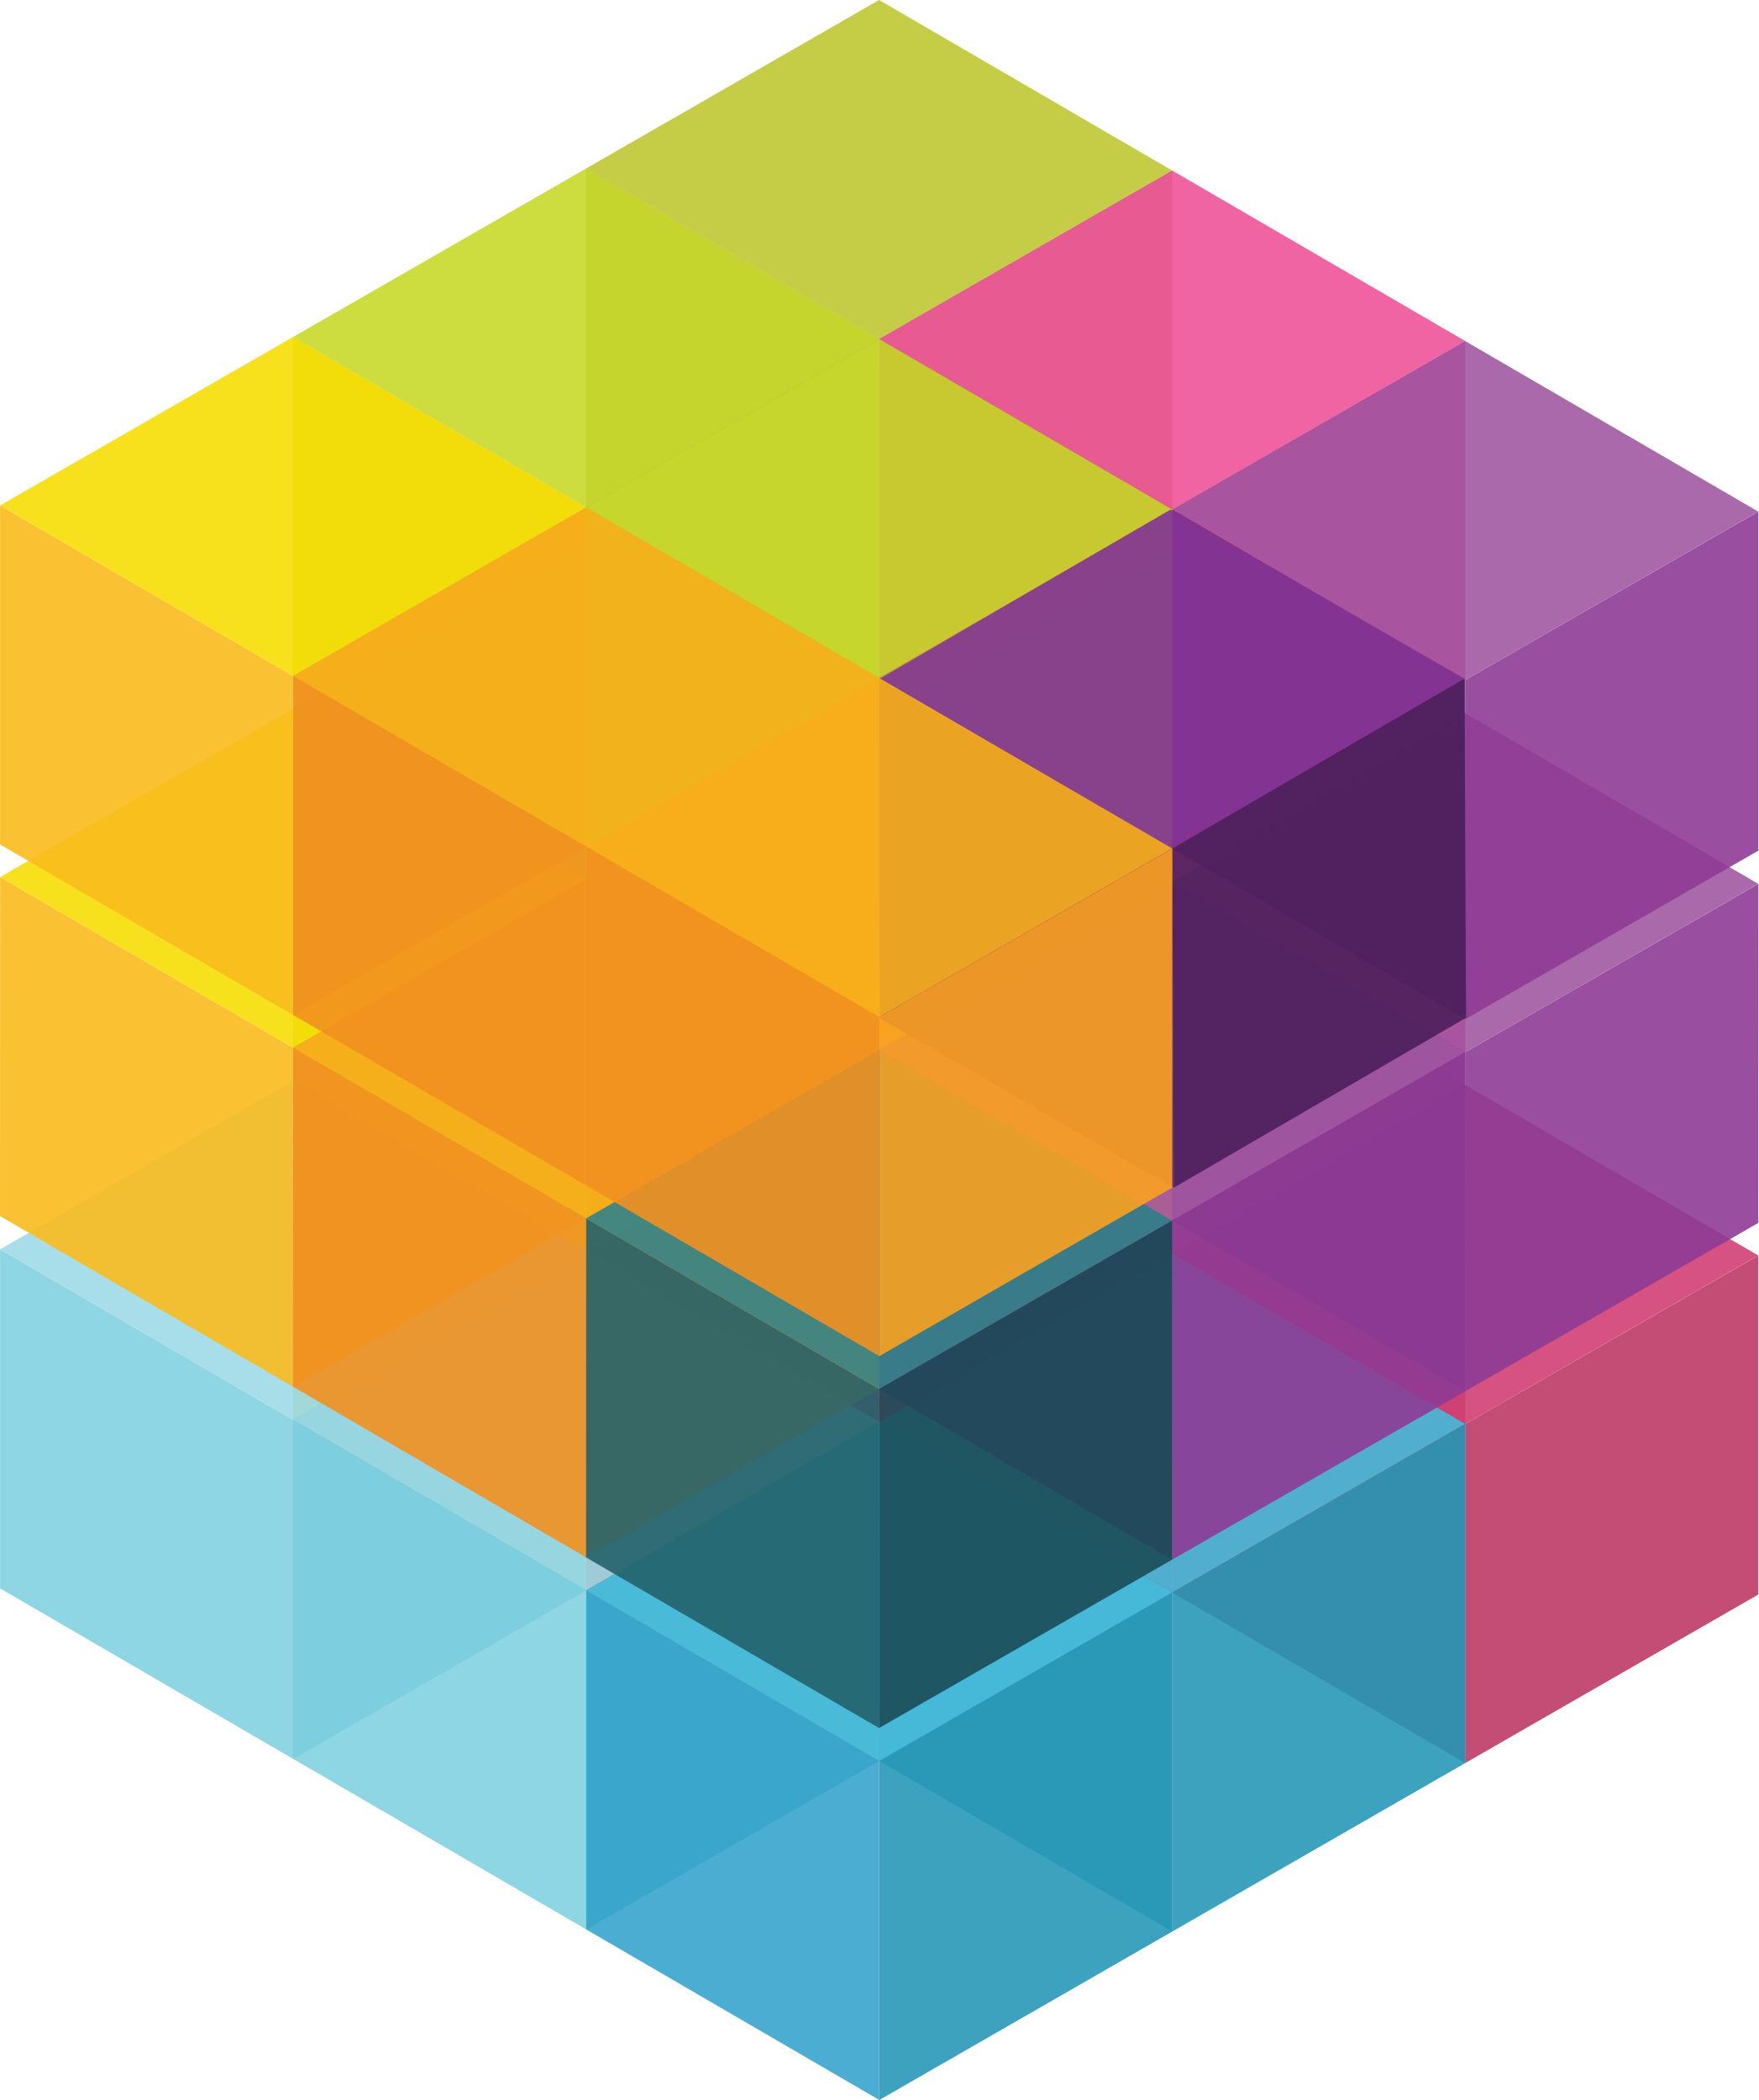
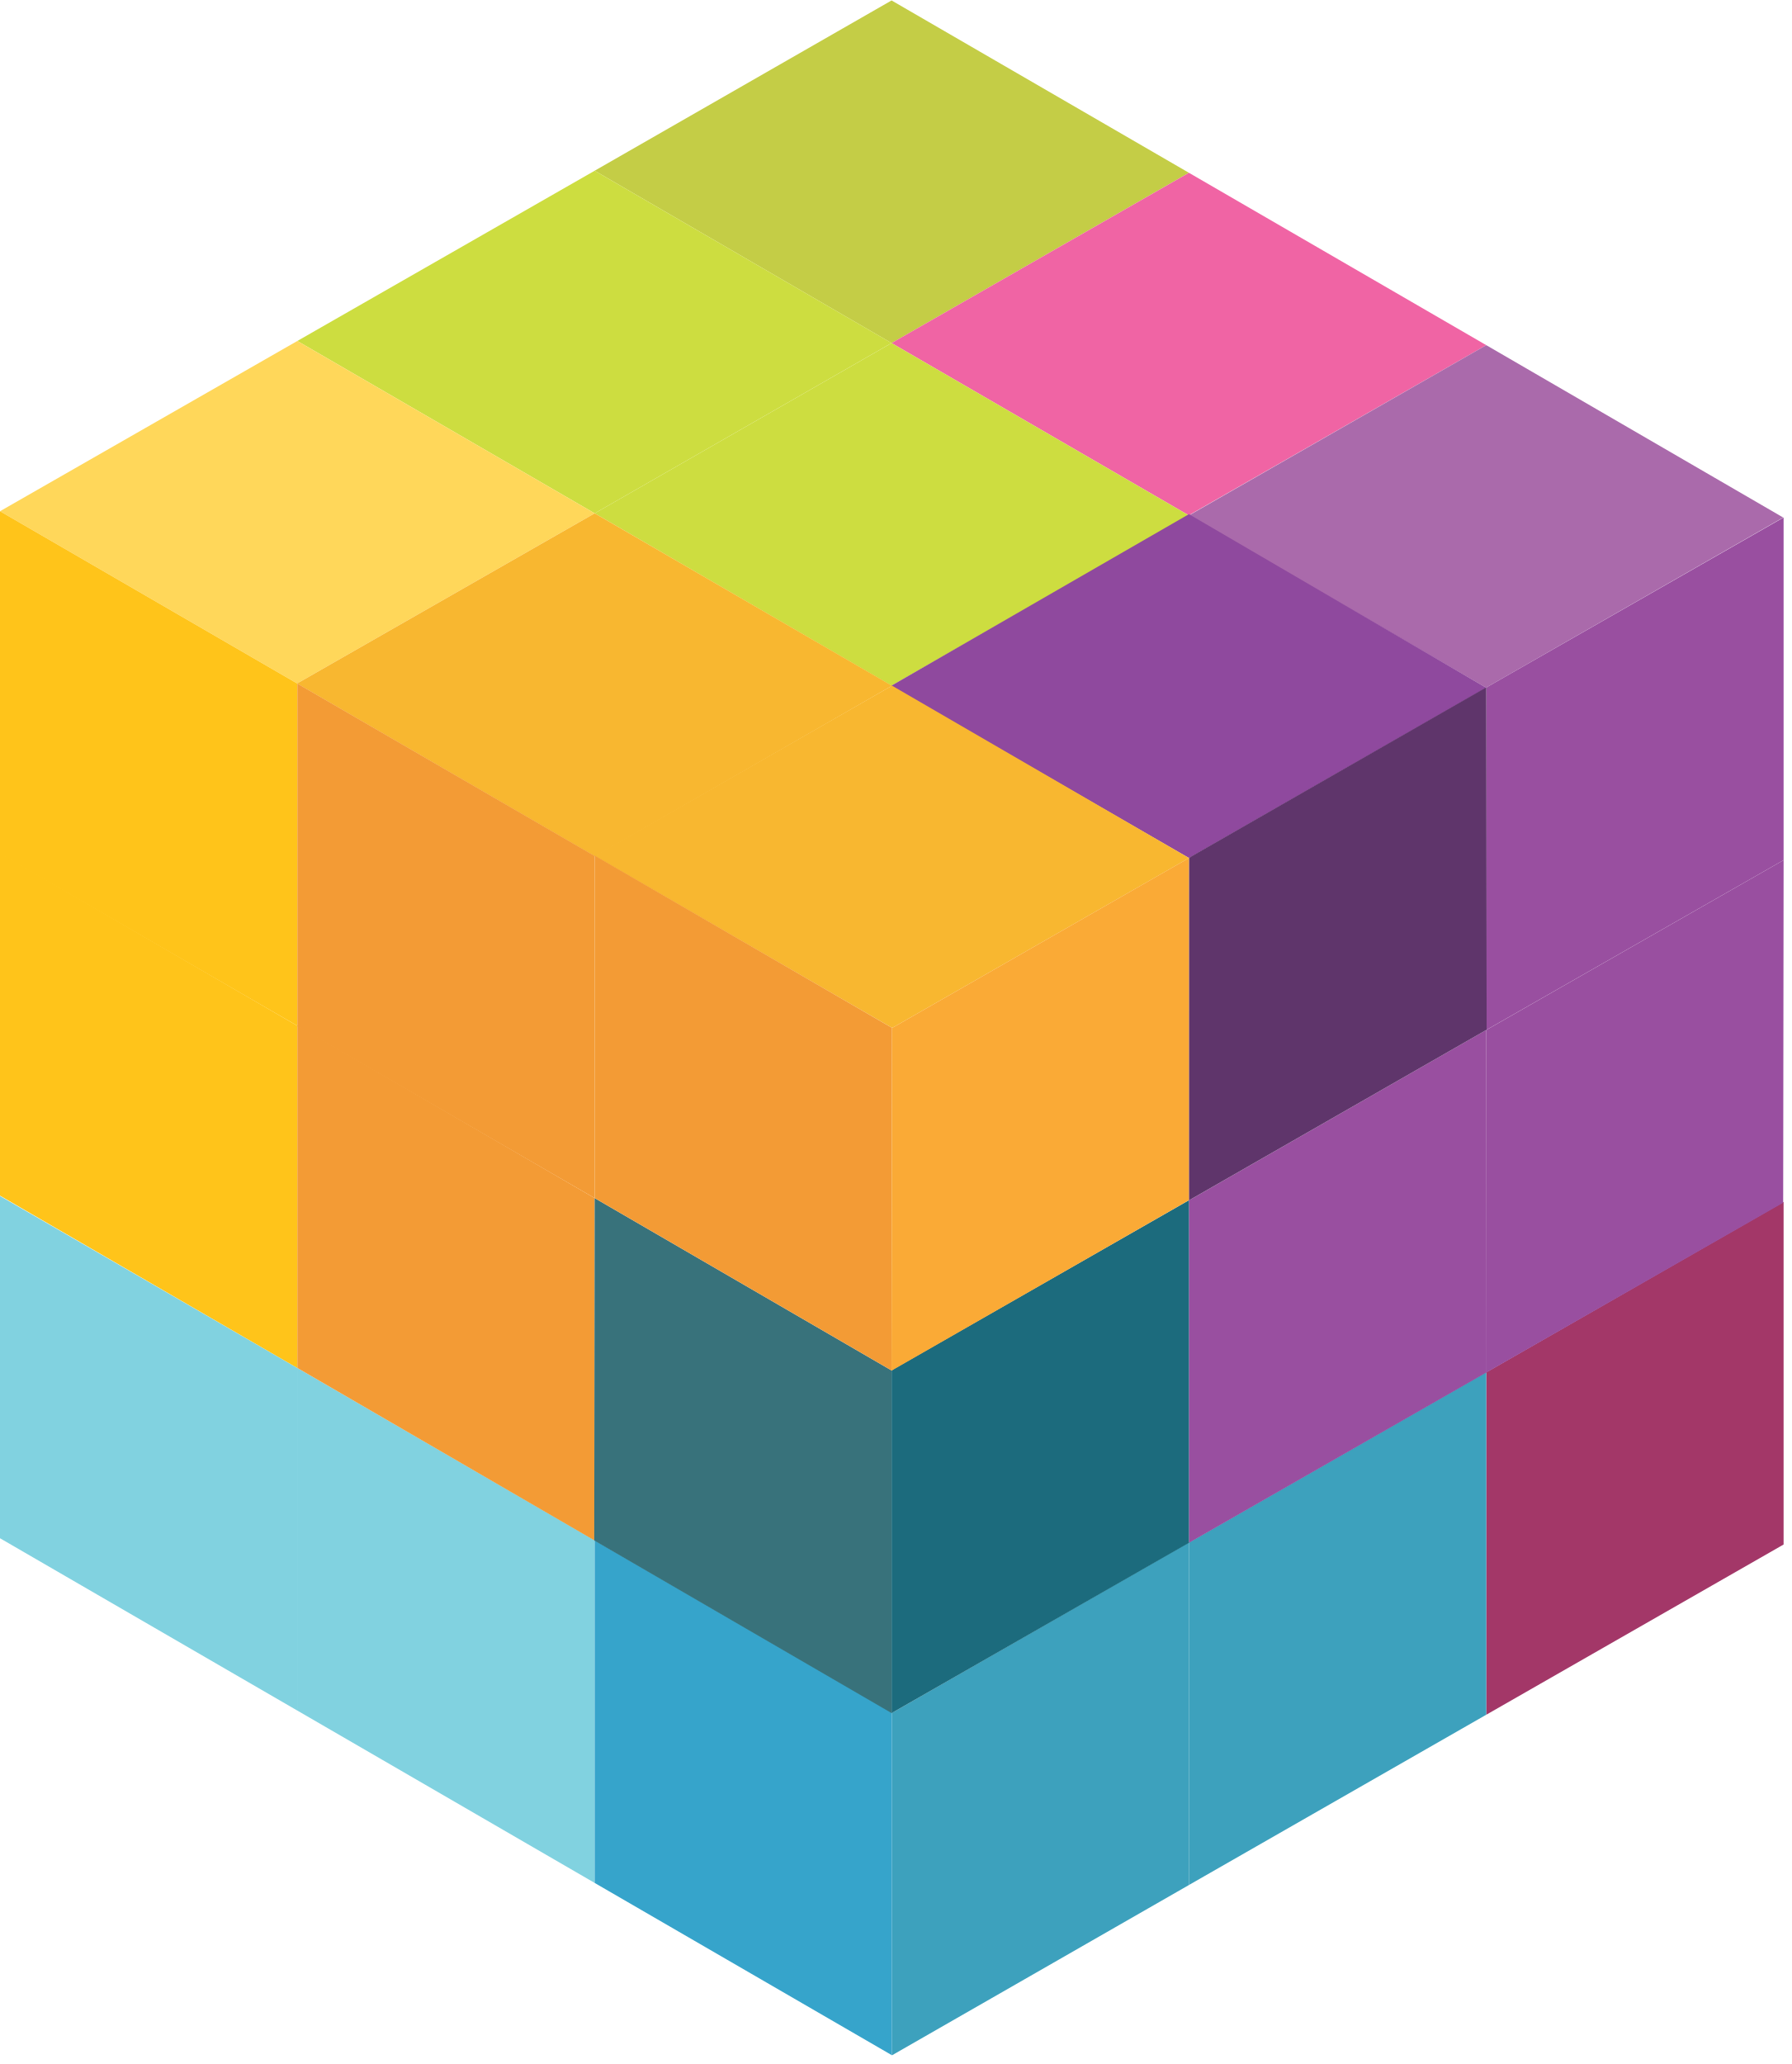
- <svg xmlns="http://www.w3.org/2000/svg" viewBox="0 0 836.993 999.643">
-   <g opacity="0.9">
-     <g opacity="0.9">
-       <polygon points="418.475 515.492 418.477 515.491 418.483 515.494 419.657 514.818 557.921 435.264 418.464 354.107 418.463 354.108 418.463 354.108 418.459 354.107 418.456 354.107 278.983 434.313 418.456 515.481 418.475 515.492" fill="#bec831" />
-       <polygon points="418.456 676.864 418.456 676.861 418.463 676.865 418.463 515.504 418.463 515.503 278.97 434.325 278.97 434.326 278.966 434.323 278.966 595.686 279.031 595.724 418.456 676.864" fill="#a1a938" />
-       <polygon points="557.952 435.284 419.652 514.817 418.475 515.492 418.459 515.503 418.459 676.864 418.487 676.88 418.488 676.879 418.492 676.881 557.958 596.679 557.959 596.68 557.959 596.661 557.959 435.287 557.952 435.291 557.952 435.284" fill="#999b37" />
-     </g>
-     <g opacity="0.9">
-       <polygon points="557.98 596.658 557.982 596.656 557.988 596.66 559.162 595.984 697.426 516.429 557.969 435.272 557.968 435.274 557.968 435.274 557.964 435.272 557.961 435.272 418.488 515.479 557.961 596.647 557.98 596.658" fill="#cc2a65" />
-       <polygon points="557.961 758.03 557.961 758.027 557.968 758.031 557.968 596.67 557.968 596.669 418.475 515.491 418.475 515.492 418.471 515.489 418.471 676.852 418.536 676.89 557.961 758.03" fill="#a21d4c" />
-       <polygon points="697.457 516.45 559.157 595.983 557.98 596.658 557.964 596.669 557.964 758.03 557.992 758.046 557.993 758.045 557.997 758.047 697.463 677.845 697.464 677.846 697.464 677.826 697.464 516.452 697.457 516.456 697.457 516.45" fill="#b62454" />
-     </g>
-     <g opacity="0.9">
-       <polygon points="697.477 677.848 697.479 677.847 697.484 677.85 698.659 677.174 836.922 597.62 697.465 516.462 697.465 516.464 697.464 516.464 697.461 516.462 697.458 516.462 557.985 596.669 697.458 677.837 697.477 677.848" fill="#cc2a65" />
-       <polygon points="697.458 839.22 697.458 839.217 697.465 839.221 697.465 677.86 697.465 677.859 557.972 596.681 557.972 596.682 557.968 596.679 557.968 758.042 558.033 758.08 697.458 839.22" fill="#a21d4c" />
-       <polygon points="836.954 597.64 698.654 677.173 697.477 677.848 697.461 677.859 697.461 839.22 697.488 839.236 697.49 839.235 697.494 839.237 836.96 759.035 836.961 759.036 836.961 759.016 836.961 597.643 836.954 597.647 836.954 597.64" fill="#b62454" />
-     </g>
-     <g opacity="0.9">
-       <polygon points="279.009 595.692 279.011 595.691 279.016 595.694 280.191 595.019 418.455 515.464 278.998 434.307 278.997 434.308 278.996 434.309 278.993 434.307 278.99 434.307 139.517 514.514 278.99 595.681 279.009 595.692" fill="#c8d92b" />
-       <polygon points="278.99 757.064 278.99 757.061 278.997 757.065 278.997 595.704 278.997 595.703 139.504 514.525 139.504 514.526 139.5 514.524 139.5 675.886 139.565 675.925 278.99 757.064" fill="#c2d02f" />
-       <polygon points="418.486 515.485 280.186 595.017 279.009 595.692 278.993 595.703 278.993 757.064 279.021 757.08 279.022 757.08 279.026 757.082 418.492 676.879 418.493 676.88 418.493 676.861 418.493 515.487 418.486 515.491 418.486 515.485" fill="#b9be33" />
-     </g>
-     <g opacity="0.9">
-       <polygon points="418.514 676.858 418.516 676.857 418.521 676.86 419.696 676.184 557.96 596.63 418.503 515.473 418.502 515.474 418.501 515.475 418.498 515.473 418.495 515.473 279.022 595.679 418.495 676.847 418.514 676.858" fill="#cc2a65" />
-       <polygon points="418.495 838.23 418.495 838.227 418.502 838.231 418.502 676.87 418.502 676.869 279.009 595.691 279.009 595.692 279.005 595.69 279.005 757.052 279.07 757.091 418.495 838.23" fill="#a21d4c" />
-       <polygon points="557.991 596.651 419.691 676.183 418.514 676.858 418.498 676.869 418.498 838.23 418.526 838.246 418.527 838.246 418.531 838.248 557.997 758.045 557.998 758.046 557.998 758.027 557.998 596.653 557.991 596.657 557.991 596.651" fill="#b62454" />
-     </g>
-     <g opacity="0.9">
-       <polygon points="558.011 758.048 558.013 758.047 558.018 758.05 559.192 757.375 697.456 677.82 557.999 596.663 557.998 596.664 557.998 596.665 557.994 596.663 557.992 596.663 418.518 676.869 557.992 758.037 558.011 758.048" fill="#33b4d7" />
-       <polygon points="557.992 919.42 557.992 919.417 557.998 919.421 557.998 758.06 557.998 758.059 418.506 676.881 418.506 676.882 418.501 676.88 418.501 838.242 418.566 838.281 557.992 919.42" fill="#209ac5" />
-       <polygon points="697.487 677.841 559.188 757.373 558.011 758.048 557.994 758.059 557.994 919.42 558.022 919.436 558.023 919.436 558.028 919.438 697.493 839.235 697.495 839.236 697.495 839.217 697.495 677.843 697.487 677.847 697.487 677.841" fill="#0f8cae" />
-     </g>
-     <g opacity="0.9">
-       <polygon points="139.541 675.898 139.543 675.896 139.549 675.9 140.723 675.224 278.987 595.669 139.53 514.512 139.529 514.514 139.528 514.514 139.525 514.512 139.522 514.512 0.049 594.719 139.522 675.887 139.541 675.898" fill="#94d6e3" />
-       <polygon points="139.522 837.27 139.522 837.267 139.529 837.271 139.529 675.91 139.529 675.909 0.036 594.731 0.036 594.732 0.032 594.729 0.032 756.092 0.097 756.13 139.522 837.27" fill="#73ccdd" />
-       <polygon points="279.018 595.69 140.718 675.223 139.541 675.898 139.525 675.909 139.525 837.27 139.553 837.286 139.554 837.285 139.558 837.287 279.024 757.085 279.025 757.086 279.025 757.066 279.025 595.692 279.018 595.696 279.018 595.69" fill="#3bafbb" />
-     </g>
-     <g opacity="0.9">
-       <polygon points="279.046 757.064 279.048 757.062 279.054 757.066 280.228 756.39 418.492 676.835 279.035 595.678 279.034 595.68 279.033 595.68 279.03 595.678 279.027 595.678 139.554 675.885 279.027 757.053 279.046 757.064" fill="#94d6e3" />
-       <polygon points="279.027 918.436 279.027 918.433 279.034 918.437 279.034 757.076 279.034 757.074 139.541 675.897 139.541 675.898 139.537 675.895 139.537 837.258 139.602 837.296 279.027 918.436" fill="#73ccdd" />
-       <polygon points="418.523 676.856 280.223 756.389 279.046 757.064 279.03 757.074 279.03 918.436 279.058 918.452 279.059 918.451 279.063 918.453 418.529 838.251 418.53 838.252 418.53 838.232 418.53 676.858 418.523 676.862 418.523 676.856" fill="#3bafbb" />
-     </g>
-     <g opacity="0.9">
-       <polygon points="418.543 838.254 418.545 838.252 418.55 838.256 419.724 837.58 557.988 758.025 418.531 676.868 418.531 676.87 418.53 676.87 418.527 676.868 418.524 676.868 279.051 757.075 418.524 838.243 418.543 838.254" fill="#33b4d7" />
-       <polygon points="418.524 999.626 418.524 999.623 418.531 999.627 418.531 838.266 418.531 838.265 279.038 757.087 279.038 757.088 279.034 757.085 279.034 918.448 279.099 918.486 418.524 999.626" fill="#209ac5" />
-       <polygon points="558.019 758.046 419.72 837.579 418.543 838.254 418.527 838.265 418.527 999.626 418.554 999.642 418.556 999.641 418.56 999.643 558.026 919.441 558.027 919.442 558.027 919.422 558.027 758.048 558.019 758.052 558.019 758.046" fill="#0f8cae" />
-     </g>
-   </g>
-   <g opacity="0.9">
-     <polygon points="418.541 338.439 418.543 338.437 418.548 338.441 419.723 337.766 558.019 258.267 418.595 177.053 418.594 177.055 418.594 177.055 418.59 177.053 418.588 177.053 279.082 257.203 418.522 338.428 418.541 338.439" fill="#bec831" />
-     <polygon points="418.456 499.811 418.456 499.808 418.463 499.812 418.529 338.451 418.529 338.45 279.069 257.215 279.069 257.216 279.065 257.213 278.999 418.576 279.064 418.614 418.456 499.811" fill="#a1a938" />
-     <polygon points="558.05 258.288 419.718 337.764 418.541 338.439 418.525 338.45 418.459 499.811 418.487 499.827 418.488 499.826 418.492 499.828 557.991 419.682 557.992 419.684 557.992 419.664 558.058 258.29 558.05 258.294 558.05 258.288" fill="#999b37" />
-   </g>
-   <g opacity="0.9">
-     <polygon points="558.013 419.661 558.015 419.66 558.02 419.663 559.195 418.988 697.491 339.49 558.067 258.276 558.066 258.277 558.066 258.278 558.062 258.276 558.06 258.276 418.554 338.426 557.994 419.651 558.013 419.661" fill="#ee539a" />
-     <polygon points="557.928 581.033 557.928 581.031 557.935 581.035 558.001 419.674 558.001 419.672 418.541 338.437 418.541 338.439 418.537 338.436 418.471 499.799 418.536 499.837 557.928 581.033" fill="#d01b68" />
-     <polygon points="697.522 339.511 559.19 418.987 558.013 419.661 557.997 419.672 557.931 581.033 557.959 581.05 557.96 581.049 557.964 581.051 697.463 500.905 697.464 500.906 697.464 500.887 697.53 339.513 697.522 339.517 697.522 339.511" fill="#ec0f68" />
-   </g>
-   <g opacity="0.9">
-     <polygon points="697.477 500.908 697.478 500.907 697.484 500.91 698.658 500.235 836.955 420.736 697.531 339.523 697.53 339.524 697.529 339.525 697.526 339.523 697.523 339.523 558.017 419.673 697.458 500.897 697.477 500.908" fill="#a159a2" />
-     <polygon points="697.392 662.28 697.392 662.277 697.399 662.281 697.464 500.92 697.464 500.919 558.005 419.684 558.005 419.685 558 419.683 557.935 581.045 558 581.084 697.392 662.28" fill="#772a86" />
-     <polygon points="836.986 420.757 698.654 500.234 697.477 500.908 697.46 500.919 697.395 662.28 697.422 662.296 697.424 662.296 697.428 662.298 836.926 582.152 836.927 582.153 836.927 582.133 836.993 420.759 836.986 420.763 836.986 420.757" fill="#8e3b95" />
-   </g>
-   <g opacity="0.9">
-     <polygon points="279.042 418.582 279.044 418.581 279.049 418.584 280.224 417.909 418.52 338.411 279.096 257.197 279.096 257.198 279.095 257.199 279.091 257.197 279.089 257.197 139.583 337.347 279.023 418.571 279.042 418.582" fill="#c8d92b" />
-     <polygon points="278.958 579.954 278.958 579.951 278.964 579.955 279.03 418.594 279.03 418.593 139.57 337.358 139.57 337.36 139.566 337.357 139.5 498.719 139.565 498.758 278.958 579.954" fill="#c2d02f" />
-     <polygon points="418.551 338.431 280.219 417.908 279.042 418.582 279.026 418.593 278.96 579.954 278.988 579.97 278.989 579.97 278.993 579.972 418.492 499.826 418.493 499.827 418.493 499.808 418.559 338.434 418.551 338.438 418.551 338.431" fill="#b9be33" />
-   </g>
-   <g opacity="0.9">
-     <polygon points="418.514 499.805 418.516 499.803 418.521 499.807 419.696 499.132 557.992 419.633 418.568 338.419 418.567 338.421 418.567 338.421 418.563 338.419 418.561 338.419 279.055 418.57 418.495 499.794 418.514 499.805" fill="#f7af19" />
-     <polygon points="418.43 661.177 418.43 661.174 418.436 661.178 418.502 499.817 418.502 499.816 279.042 418.581 279.042 418.582 279.038 418.58 278.972 579.942 279.037 579.981 418.43 661.177" fill="#f2901f" />
-     <polygon points="558.023 419.654 419.691 499.13 418.514 499.805 418.498 499.816 418.432 661.177 418.46 661.193 418.461 661.192 418.465 661.194 557.964 581.048 557.965 581.05 557.965 581.03 558.031 419.656 558.023 419.66 558.023 419.654" fill="#f9a120" />
-   </g>
-   <g opacity="0.9">
-     <polygon points="557.978 581.052 557.98 581.05 557.985 581.054 559.159 580.378 697.456 500.88 558.032 419.666 558.031 419.668 558.03 419.668 558.027 419.666 558.024 419.666 418.518 499.816 557.959 581.041 557.978 581.052" fill="#a159a2" />
-     <polygon points="557.893 742.424 557.893 742.421 557.9 742.425 557.965 581.064 557.965 581.062 418.506 499.828 418.506 499.829 418.501 499.826 418.436 661.189 418.501 661.227 557.893 742.424" fill="#772a86" />
-     <polygon points="697.487 500.901 559.155 580.377 557.978 581.052 557.961 581.062 557.896 742.424 557.924 742.44 557.925 742.439 557.929 742.441 697.427 662.295 697.429 662.297 697.429 662.277 697.494 500.903 697.487 500.907 697.487 500.901" fill="#8e3b95" />
-   </g>
-   <g opacity="0.9">
-     <polygon points="139.542 498.731 139.544 498.73 139.549 498.733 140.724 498.058 279.02 418.559 139.596 337.346 139.595 337.347 139.594 337.348 139.591 337.346 139.588 337.346 0.082 417.496 139.523 498.72 139.542 498.731" fill="#f6dd03" />
-     <polygon points="139.457 660.103 139.457 660.1 139.464 660.104 139.53 498.743 139.53 498.742 0.07 417.507 0.07 417.508 0.066 417.506 0 578.868 0.065 578.907 139.457 660.103" fill="#f9bb1d" />
-     <polygon points="279.051 418.58 140.719 498.057 139.542 498.731 139.526 498.742 139.46 660.103 139.488 660.119 139.489 660.119 139.493 660.121 278.991 579.975 278.993 579.976 278.993 579.956 279.058 418.582 279.051 418.586 279.051 418.58" fill="#e9ae20" />
-   </g>
-   <g opacity="0.9">
-     <polygon points="279.014 579.954 279.016 579.952 279.021 579.956 280.196 579.281 418.492 499.782 279.068 418.568 279.067 418.57 279.066 418.57 279.063 418.568 279.06 418.568 139.554 498.718 278.995 579.943 279.014 579.954" fill="#f7af19" />
-     <polygon points="278.929 741.326 278.929 741.323 278.936 741.327 279.002 579.966 279.002 579.965 139.542 498.73 139.542 498.731 139.538 498.728 139.472 660.091 139.537 660.129 278.929 741.326" fill="#f2901f" />
-     <polygon points="418.523 499.803 280.191 579.279 279.014 579.954 278.998 579.965 278.932 741.326 278.96 741.342 278.961 741.341 278.965 741.343 418.463 661.197 418.465 661.199 418.465 661.179 418.53 499.805 418.523 499.809 418.523 499.803" fill="#f9a120" />
-   </g>
-   <g opacity="0.9">
-     <polygon points="418.477 661.2 418.479 661.199 418.485 661.203 419.659 660.527 557.955 581.029 418.531 499.815 418.531 499.816 418.53 499.817 418.527 499.815 418.524 499.815 279.018 579.965 418.458 661.19 418.477 661.2" fill="#31838b" />
-     <polygon points="418.393 822.572 418.393 822.57 418.399 822.574 418.465 661.213 418.465 661.211 279.005 579.977 279.005 579.978 279.001 579.975 278.936 741.338 279 741.376 418.393 822.572" fill="#22626c" />
-     <polygon points="557.986 581.05 419.654 660.526 418.477 661.2 418.461 661.211 418.395 822.572 418.423 822.589 418.425 822.588 418.429 822.59 557.927 742.444 557.928 742.445 557.928 742.426 557.994 581.052 557.986 581.056 557.986 581.05" fill="#1b4b56" />
-   </g>
-   <g opacity="0.9">
-     <polygon points="418.475 161.385 418.477 161.384 418.483 161.388 419.657 160.712 557.921 81.157 418.464 0 418.463 0.001 418.463 0.002 418.459 0 418.456 0 278.983 80.207 418.456 161.375 418.475 161.385" fill="#bec831" />
-     <polygon points="418.456 322.757 418.456 322.755 418.463 322.759 418.463 161.398 418.463 161.396 278.97 80.218 278.97 80.22 278.966 80.217 278.966 241.579 279.031 241.618 418.456 322.757" fill="#a1a938" />
-     <polygon points="557.952 81.178 419.652 160.71 418.475 161.385 418.459 161.396 418.459 322.757 418.487 322.774 418.488 322.773 418.492 322.775 557.958 242.572 557.959 242.574 557.959 242.554 557.959 81.18 557.952 81.184 557.952 81.178" fill="#999b37" />
-   </g>
-   <g opacity="0.9">
-     <polygon points="557.98 242.551 557.982 242.55 557.988 242.553 559.162 241.878 697.426 162.323 557.969 81.166 557.968 81.167 557.968 81.168 557.964 81.166 557.961 81.166 418.488 161.373 557.961 242.541 557.98 242.551" fill="#ee539a" />
-     <polygon points="557.961 403.923 557.961 403.921 557.968 403.925 557.968 242.564 557.968 242.562 418.475 161.384 418.475 161.385 418.471 161.383 418.471 322.745 418.536 322.784 557.961 403.923" fill="#d01b68" />
-     <polygon points="697.457 162.344 559.157 241.876 557.98 242.551 557.964 242.562 557.964 403.923 557.992 403.94 557.993 403.939 557.997 403.941 697.463 323.738 697.464 323.74 697.464 323.72 697.464 162.346 697.457 162.35 697.457 162.344" fill="#ec0f68" />
-   </g>
-   <g opacity="0.9">
-     <polygon points="697.477 323.741 697.479 323.74 697.484 323.743 698.659 323.068 836.922 243.513 697.465 162.356 697.465 162.357 697.464 162.358 697.461 162.356 697.458 162.356 557.985 242.563 697.458 323.731 697.477 323.741" fill="#a159a2" />
-     <polygon points="697.458 485.113 697.458 485.111 697.465 485.115 697.465 323.754 697.465 323.752 557.972 242.574 557.972 242.575 557.968 242.573 557.968 403.935 558.033 403.974 697.458 485.113" fill="#772a86" />
-     <polygon points="836.954 243.534 698.654 323.066 697.477 323.741 697.461 323.752 697.461 485.113 697.488 485.13 697.49 485.129 697.494 485.131 836.96 404.928 836.961 404.93 836.961 404.91 836.961 243.536 836.954 243.54 836.954 243.534" fill="#8e3b95" />
-   </g>
-   <g opacity="0.9">
-     <polygon points="279.009 241.586 279.011 241.584 279.016 241.588 280.191 240.912 418.455 161.357 278.998 80.2 278.997 80.202 278.996 80.202 278.993 80.2 278.99 80.2 139.517 160.407 278.99 241.575 279.009 241.586" fill="#c8d92b" />
-     <polygon points="278.99 402.958 278.99 402.955 278.997 402.959 278.997 241.598 278.997 241.597 139.504 160.419 139.504 160.42 139.5 160.417 139.5 321.78 139.565 321.818 278.99 402.958" fill="#c2d02f" />
-     <polygon points="418.486 161.378 280.186 240.911 279.009 241.586 278.993 241.597 278.993 402.958 279.021 402.974 279.022 402.973 279.026 402.975 418.492 322.773 418.493 322.774 418.493 322.754 418.493 161.38 418.486 161.384 418.486 161.378" fill="#b9be33" />
-   </g>
-   <g opacity="0.9">
-     <polygon points="418.514 322.752 418.516 322.75 418.521 322.754 419.696 322.078 557.96 242.523 418.503 161.366 418.502 161.368 418.501 161.368 418.498 161.366 418.495 161.366 279.022 241.573 418.495 322.741 418.514 322.752" fill="#c8d92b" />
-     <polygon points="418.495 484.124 418.495 484.121 418.502 484.125 418.502 322.764 418.502 322.762 279.009 241.584 279.009 241.586 279.005 241.583 279.005 402.946 279.07 402.984 418.495 484.124" fill="#c2d02f" />
-     <polygon points="557.991 242.544 419.691 322.077 418.514 322.752 418.498 322.762 418.498 484.124 418.526 484.14 418.527 484.139 418.531 484.141 557.997 403.938 557.998 403.94 557.998 403.92 557.998 242.546 557.991 242.55 557.991 242.544" fill="#b9be33" />
-   </g>
-   <g opacity="0.9">
-     <polygon points="558.011 403.942 558.013 403.94 558.018 403.944 559.189 403.262 697.066 323.038 557.217 242.558 557.216 242.559 557.216 242.56 557.212 242.558 557.21 242.558 418.127 323.44 557.992 403.931 558.011 403.942" fill="#833593" />
-     <polygon points="558.774 565.312 558.774 565.309 558.78 565.313 557.998 403.954 557.998 403.952 418.114 323.451 418.114 323.453 418.11 323.45 418.892 484.81 418.957 484.849 558.774 565.312" fill="#652977" />
-     <polygon points="697.097 323.059 559.184 403.261 558.011 403.942 557.994 403.952 558.776 565.312 558.804 565.328 558.805 565.327 558.809 565.329 697.885 484.452 697.886 484.453 697.886 484.433 697.104 323.061 697.097 323.065 697.097 323.059" fill="#4d1f5b" />
-   </g>
-   <g opacity="0.9">
-     <polygon points="139.541 321.791 139.543 321.79 139.549 321.793 140.723 321.118 278.987 241.563 139.53 160.406 139.529 160.407 139.528 160.408 139.525 160.406 139.522 160.406 0.049 240.613 139.522 321.78 139.541 321.791" fill="#f6dd03" />
-     <polygon points="139.522 483.163 139.522 483.16 139.529 483.165 139.529 321.803 139.529 321.802 0.036 240.624 0.036 240.625 0.032 240.623 0.032 401.985 0.097 402.024 139.522 483.163" fill="#f9bb1d" />
-     <polygon points="279.018 241.584 140.718 321.116 139.541 321.791 139.525 321.802 139.525 483.163 139.553 483.179 139.554 483.179 139.558 483.181 279.024 402.978 279.025 402.979 279.025 402.96 279.025 241.586 279.018 241.59 279.018 241.584" fill="#e9ae20" />
-   </g>
-   <g opacity="0.9">
-     <polygon points="279.046 402.957 279.048 402.956 279.054 402.959 280.228 402.284 418.492 322.729 279.035 241.572 279.034 241.573 279.033 241.574 279.03 241.572 279.027 241.572 139.554 321.779 279.027 402.946 279.046 402.957" fill="#f7af19" />
-     <polygon points="279.027 564.329 279.027 564.326 279.034 564.33 279.034 402.969 279.034 402.968 139.541 321.79 139.541 321.791 139.537 321.789 139.537 483.151 139.602 483.19 279.027 564.329" fill="#f2901f" />
-     <polygon points="418.523 322.75 280.223 402.282 279.046 402.957 279.03 402.968 279.03 564.329 279.058 564.345 279.059 564.345 279.063 564.347 418.529 484.144 418.53 484.145 418.53 484.126 418.53 322.752 418.523 322.756 418.523 322.75" fill="#f9a120" />
-   </g>
-   <g opacity="0.9">
-     <polygon points="418.543 484.147 418.545 484.146 418.55 484.149 419.724 483.474 557.988 403.919 418.531 322.762 418.531 322.763 418.53 322.764 418.527 322.762 418.524 322.762 279.051 402.969 418.524 484.136 418.543 484.147" fill="#f7af19" />
-     <polygon points="418.524 645.519 418.524 645.516 418.531 645.52 418.531 484.159 418.531 484.158 279.038 402.98 279.038 402.981 279.034 402.979 279.034 564.341 279.099 564.38 418.524 645.519" fill="#f2901f" />
-     <polygon points="558.019 403.94 419.72 483.472 418.543 484.147 418.527 484.158 418.527 645.519 418.554 645.535 418.556 645.535 418.56 645.537 558.026 565.334 558.027 565.335 558.027 565.316 558.027 403.942 558.019 403.946 558.019 403.94" fill="#f9a120" />
-   </g>
+ <svg xmlns="http://www.w3.org/2000/svg" fill="none" viewBox="0 0 112 129">
+   <path d="M111.498 75.118l-18.43 10.563-.158.078v21.413l18.588-10.64V75.118z" fill="#A33768" />
+   <path d="M92.91 85.76L74.48 96.321l-.157.079v21.413l18.587-10.642V85.759z" fill="#3DA1BD" />
+   <path d="M18.587 106.911V85.498L0 74.752V96.14l18.587 10.771zM37.175 117.683V96.27L18.588 85.498v21.413l18.587 10.772z" fill="#81D2E0" />
+   <path d="M55.762 128.455v-21.413L37.175 96.27v21.414l18.587 10.771z" fill="#36A4CB" />
+   <path d="M74.324 96.4L55.92 106.963l-.157.079v21.413l18.56-10.641V96.4z" fill="#3DA1BD" />
+   <path d="M111.499 53.757l-18.592 10.62-.022 21.408h.026l18.561-10.614.027-21.414z" fill="#994FA0" />
+   <path d="M92.91 64.373L74.48 74.935l-.157.079v21.413l18.587-10.64V64.372v.026-.026z" fill="#994FA0" />
+   <path d="M18.587 85.498V64.111L0 53.313v21.413l18.587 10.772z" fill="#FFC41A" />
+   <path d="M37.15 96.27l.025-21.387-18.587-10.798v21.413L37.149 96.27z" fill="#F39B35" />
+   <path d="M55.736 107.068V85.655L37.175 74.883l-.027 21.386.027.027 18.56 10.772z" fill="#38727B" />
+   <path d="M74.324 75.014L55.894 85.55l-.158.105v21.413l18.588-10.641V75.014z" fill="#1C6B7D" />
+   <path d="M55.736 21.442l.218-.122 18.37-10.52L55.735.028 37.175 10.67l18.561 10.773z" fill="#C4CD46" />
+   <path d="M74.324 32.214l.157-.105 18.43-10.537L74.324 10.8 55.736 21.442l18.588 10.772z" fill="#F064A4" />
+   <path d="M92.91 42.986l.158-.105 18.404-10.537L92.91 21.572 74.323 32.214 92.91 42.986z" fill="#AA6AAB" />
+   <path d="M111.498 32.344l-18.43 10.537-.158.105v21.387l18.588-10.616V32.344z" fill="#994FA0" />
+   <path d="M37.175 32.083l.184-.105L55.736 21.44 37.176 10.67 18.587 21.311l18.587 10.772z" fill="#CDDD40" />
+   <path d="M55.736 42.855l18.587-10.642-18.587-10.772-18.561 10.642 18.561 10.772z" fill="#CDDD40" />
+   <path d="M74.323 53.626l18.588-10.64-18.588-10.851h-.104.105L55.683 42.88l18.64 10.745z" fill="#8F499E" />
+   <path d="M92.91 42.96L74.482 53.521l-.157.105-.004 21.398L92.934 64.36l-.023-21.4z" fill="#5F356B" />
+   <path d="M18.587 42.724l.158-.104 18.43-10.537-18.588-10.772L0 31.952l18.587 10.772z" fill="#FFD75A" />
+   <path d="M18.587 64.111V42.724L0 31.952v21.413l18.587 10.746z" fill="#FFC41A" />
+   <path d="M37.2 53.526l18.562-10.668-18.586-10.775L18.57 42.72 37.2 53.526z" fill="#F8B730" />
+   <path d="M37.175 74.883V53.496L18.588 42.724v21.413l18.587 10.746z" fill="#F39B35" />
+   <path d="M55.762 64.242l.158-.079 18.409-10.536-18.567-10.773-18.587 10.642L55.762 64.24z" fill="#F8B730" />
+   <path d="M55.733 85.654l.03-21.412L37.174 53.47v21.413l18.558 10.771z" fill="#F39B35" />
+   <path d="M74.323 53.627L55.919 64.162l-.157.079v.026l-.032 21.4 18.593-10.655V53.626z" fill="#FAAA36" />
</svg>
